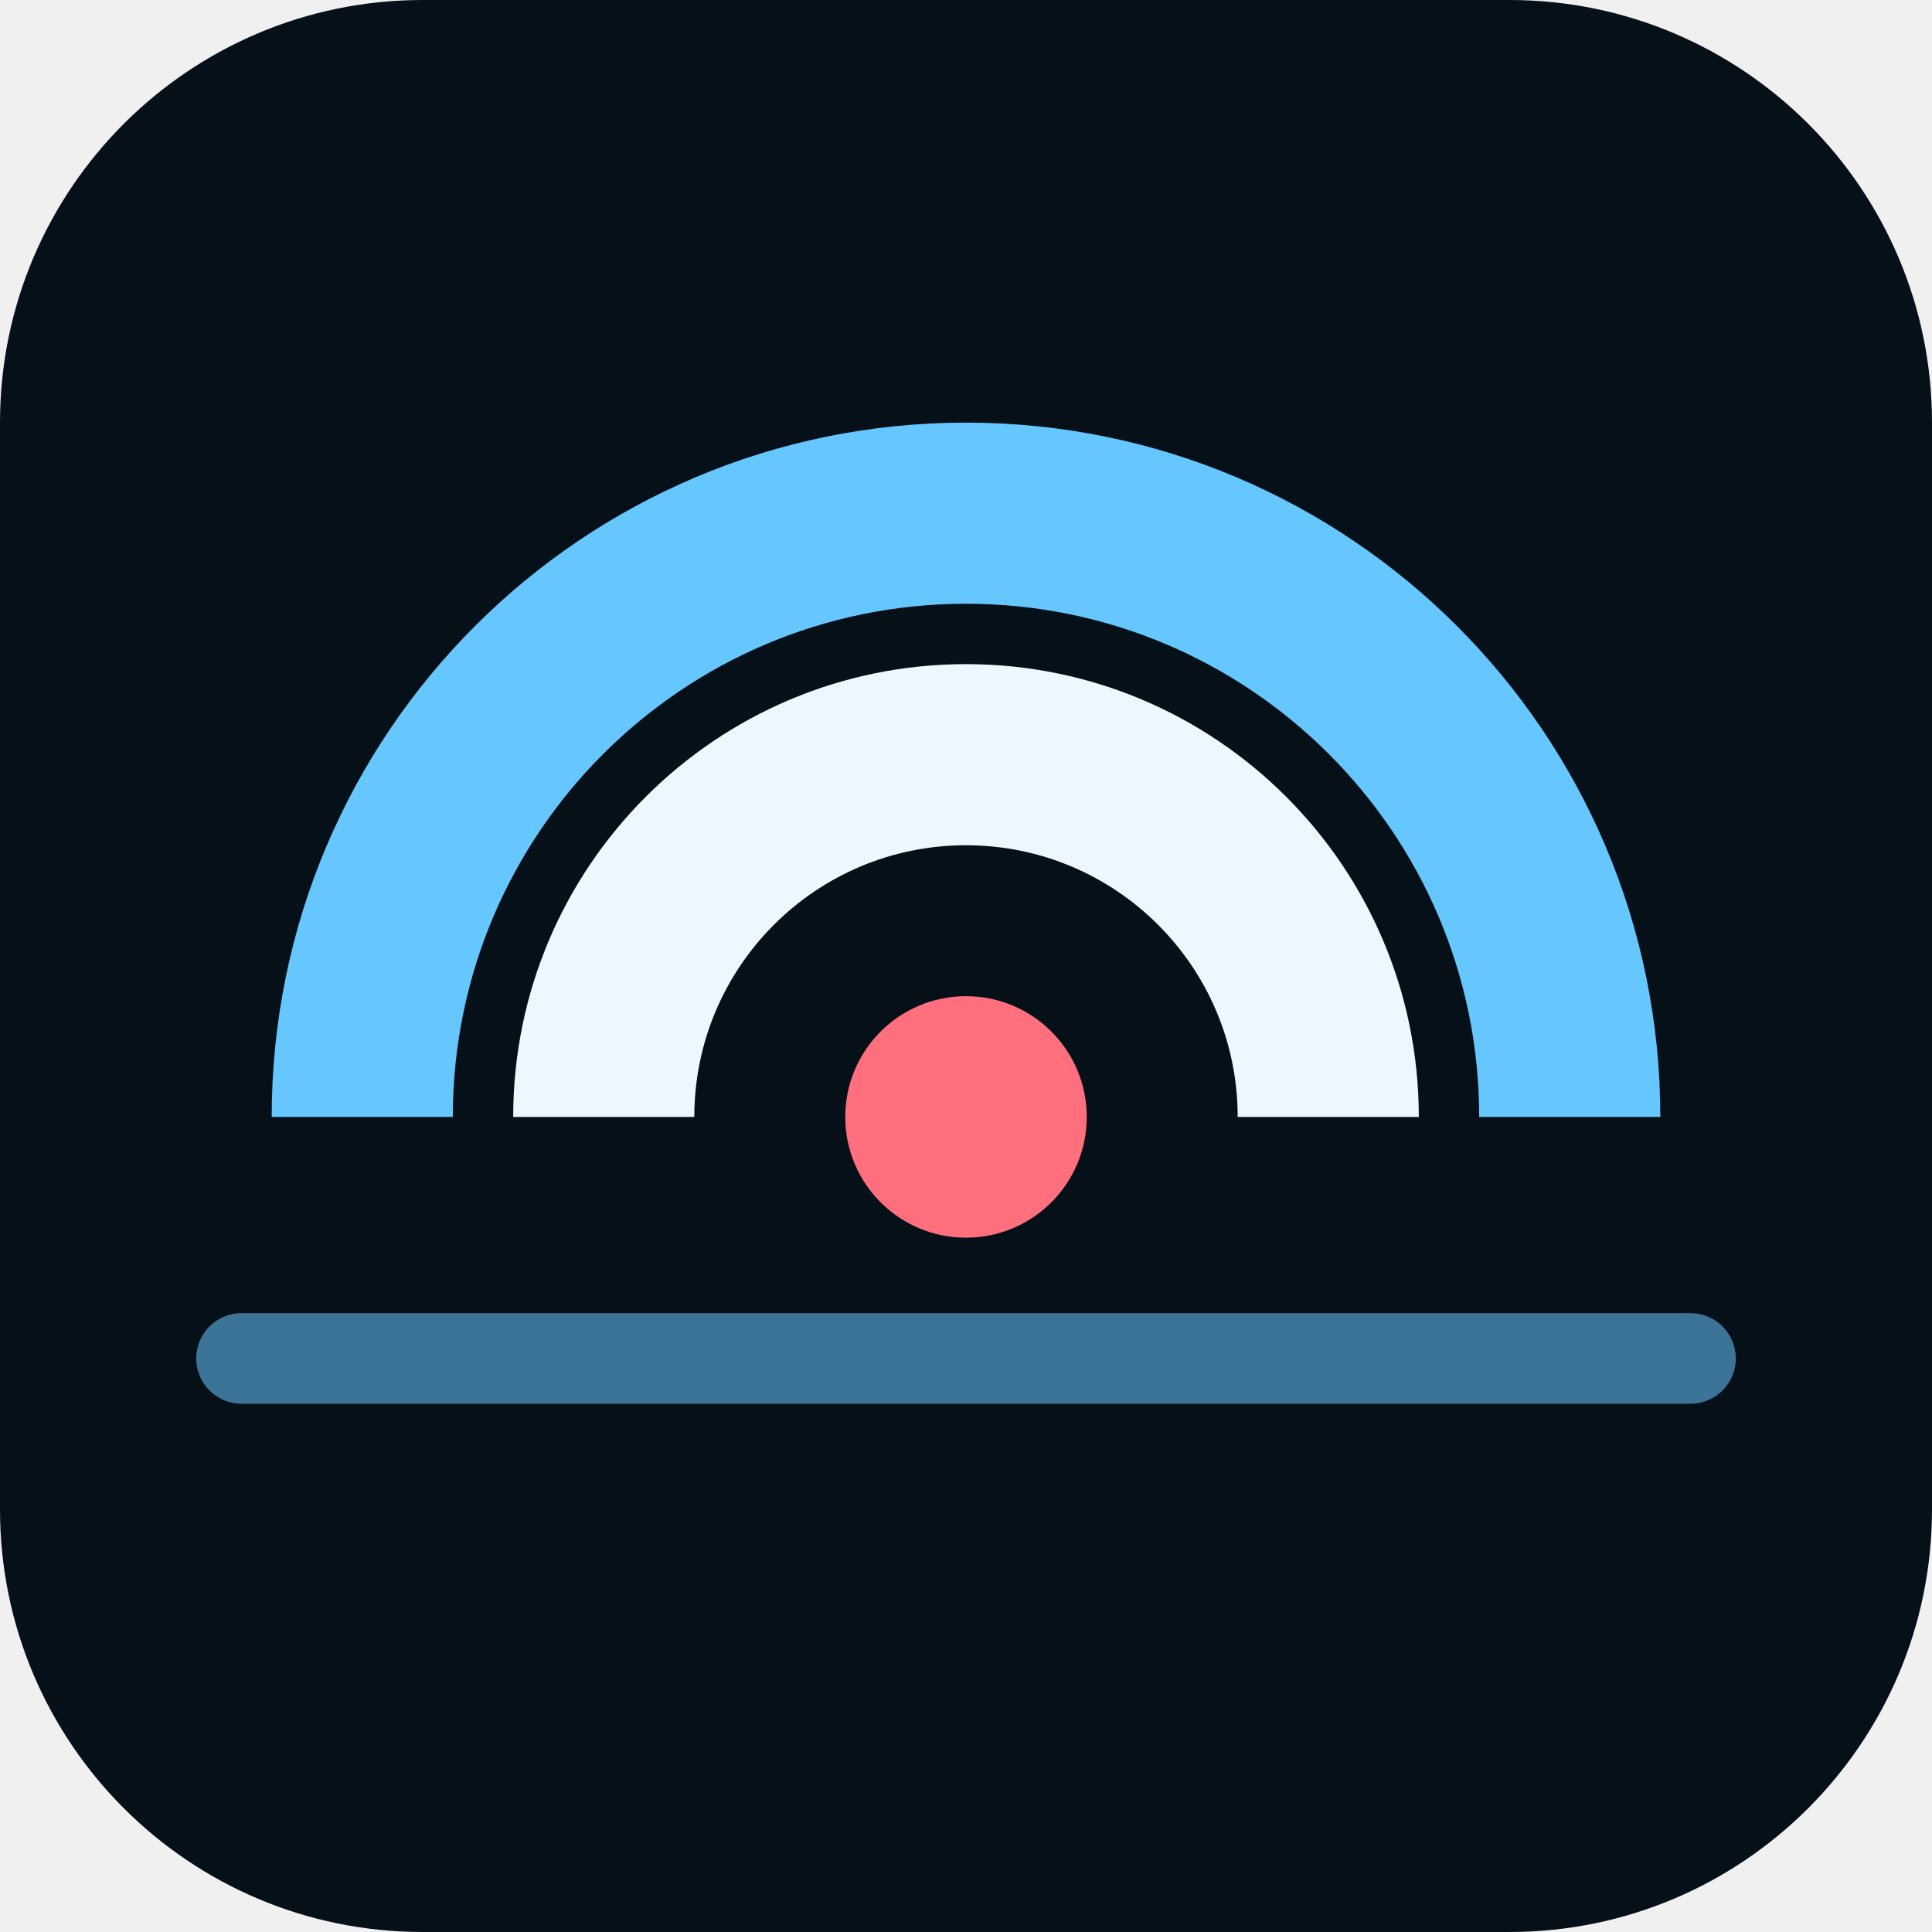
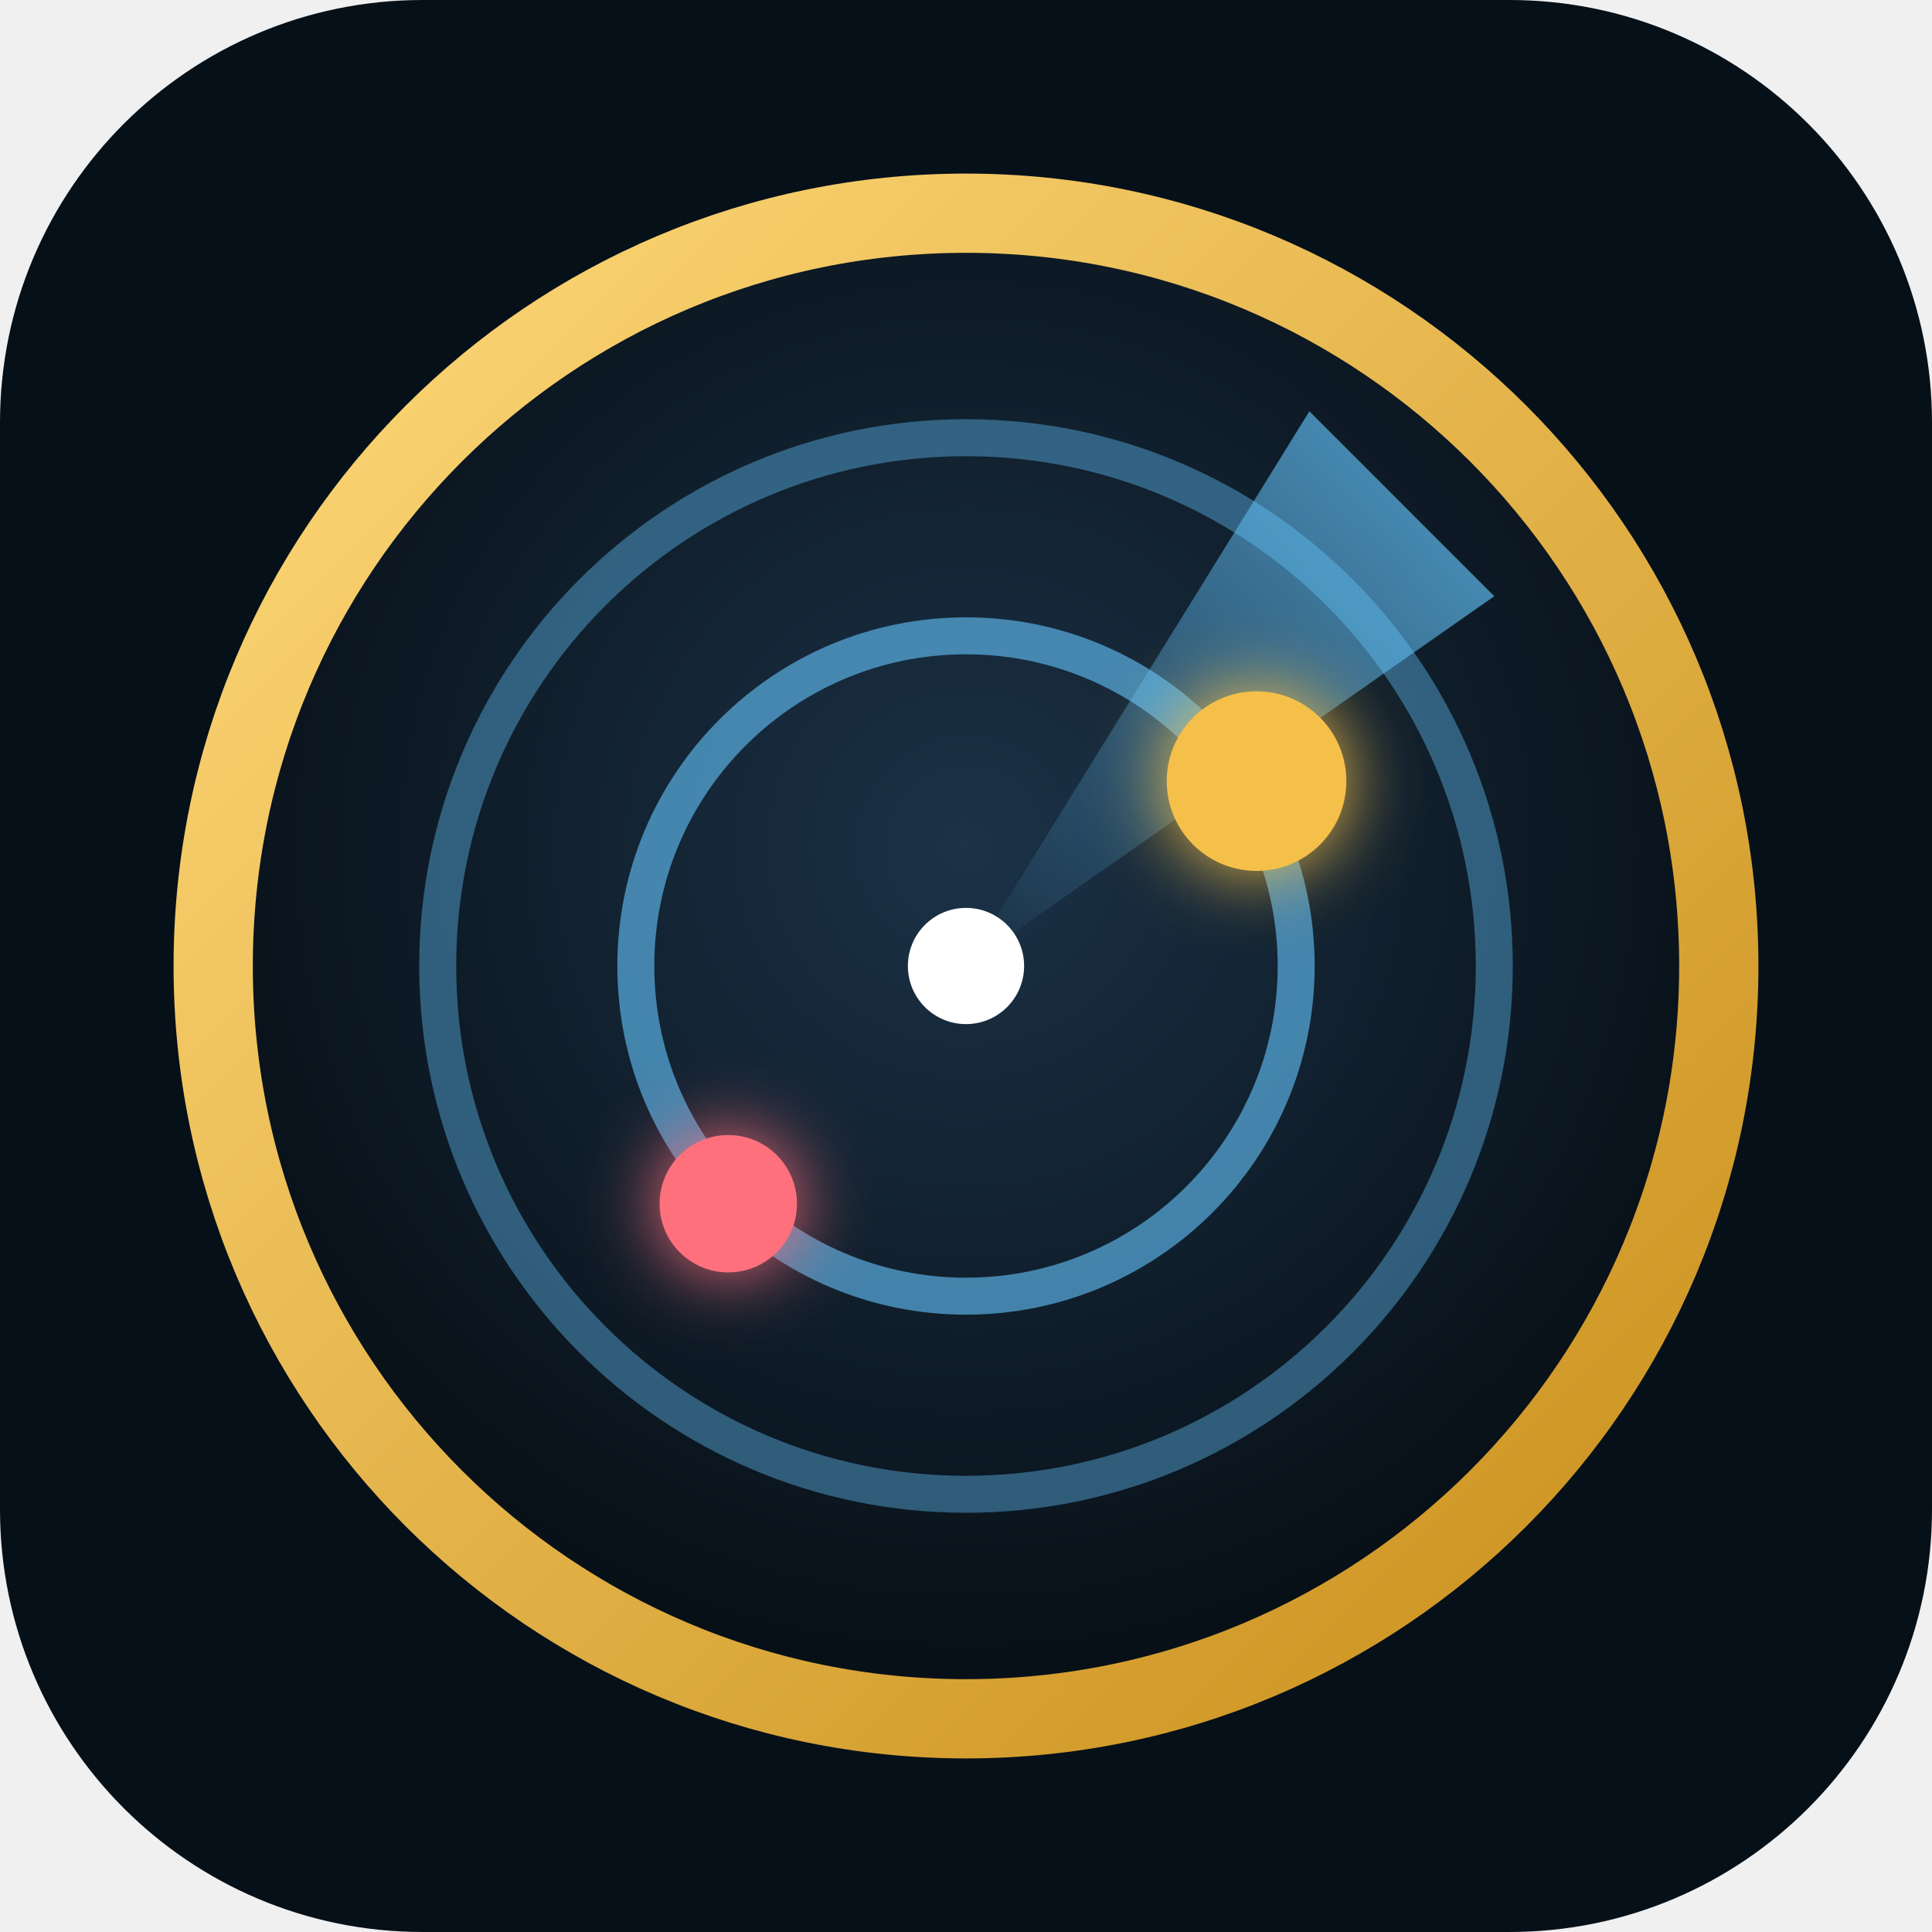
<svg xmlns="http://www.w3.org/2000/svg" viewBox="0 0 64 64">
+   <defs>
+     <radialGradient id="fscope" cx="50%" cy="42%" r="68%">
+       <stop offset="0%" stop-color="#1b3247" />
+       <stop offset="70%" stop-color="#0a141d" />
+       <stop offset="100%" stop-color="#05090d" />
+     </radialGradient>
+     <linearGradient id="fring" x1="0" y1="0" x2="1" y2="1">
+       <stop offset="0%" stop-color="#ffd97a" />
+       <stop offset="100%" stop-color="#c98f1b" />
+     </linearGradient>
+     <linearGradient id="fbeam" x1="0" y1="1" x2="1" y2="0">
+       <stop offset="0%" stop-color="#66c7ff" stop-opacity="0" />
+       <stop offset="100%" stop-color="#66c7ff" stop-opacity=".85" />
+     </linearGradient>
+     <filter id="fsoft" x="-80%" y="-80%" width="260%" height="260%">
+       <feGaussianBlur stdDeviation="1.4" result="b" />
+       <feMerge>
+         <feMergeNode in="b" />
+         <feMergeNode in="SourceGraphic" />
+       </feMerge>
+     </filter>
+   </defs>
  <rect width="64" height="64" rx="14" fill="#061019" />
-   <path fill="#66c7ff" d="M9 37a23 23 0 0 1 46 0h-6a17 17 0 0 0-34 0H9Z" />
-   <path fill="#edf7ff" d="M17 37a15 15 0 0 1 30 0h-6a9 9 0 0 0-18 0h-6Z" />
-   <circle cx="32" cy="37" r="4" fill="#ff6f7d" />
-   <path d="M8 45h48" stroke="#66c7ff" stroke-width="3" stroke-linecap="round" opacity=".55" />
+   <g transform="translate(4,4) scale(0.875)">
+     <circle cx="32" cy="32" r="28.5" fill="url(#fscope)" stroke="url(#fring)" stroke-width="3" />
+     <circle cx="32" cy="32" r="20" fill="none" stroke="#66c7ff" stroke-opacity=".4" stroke-width="1.4" />
+     <circle cx="32" cy="32" r="12.5" fill="none" stroke="#66c7ff" stroke-opacity=".6" stroke-width="1.4" />
+     <path d="M32 32 45 11l7 7Z" fill="url(#fbeam)" opacity=".9" />
+     <circle cx="43" cy="25" r="3.4" fill="#f5c04a" filter="url(#fsoft)" />
+     <circle cx="23" cy="41" r="2.6" fill="#ff6f7d" filter="url(#fsoft)" />
+     <circle cx="32" cy="32" r="2.2" fill="#fff" />
+   </g>
</svg>
